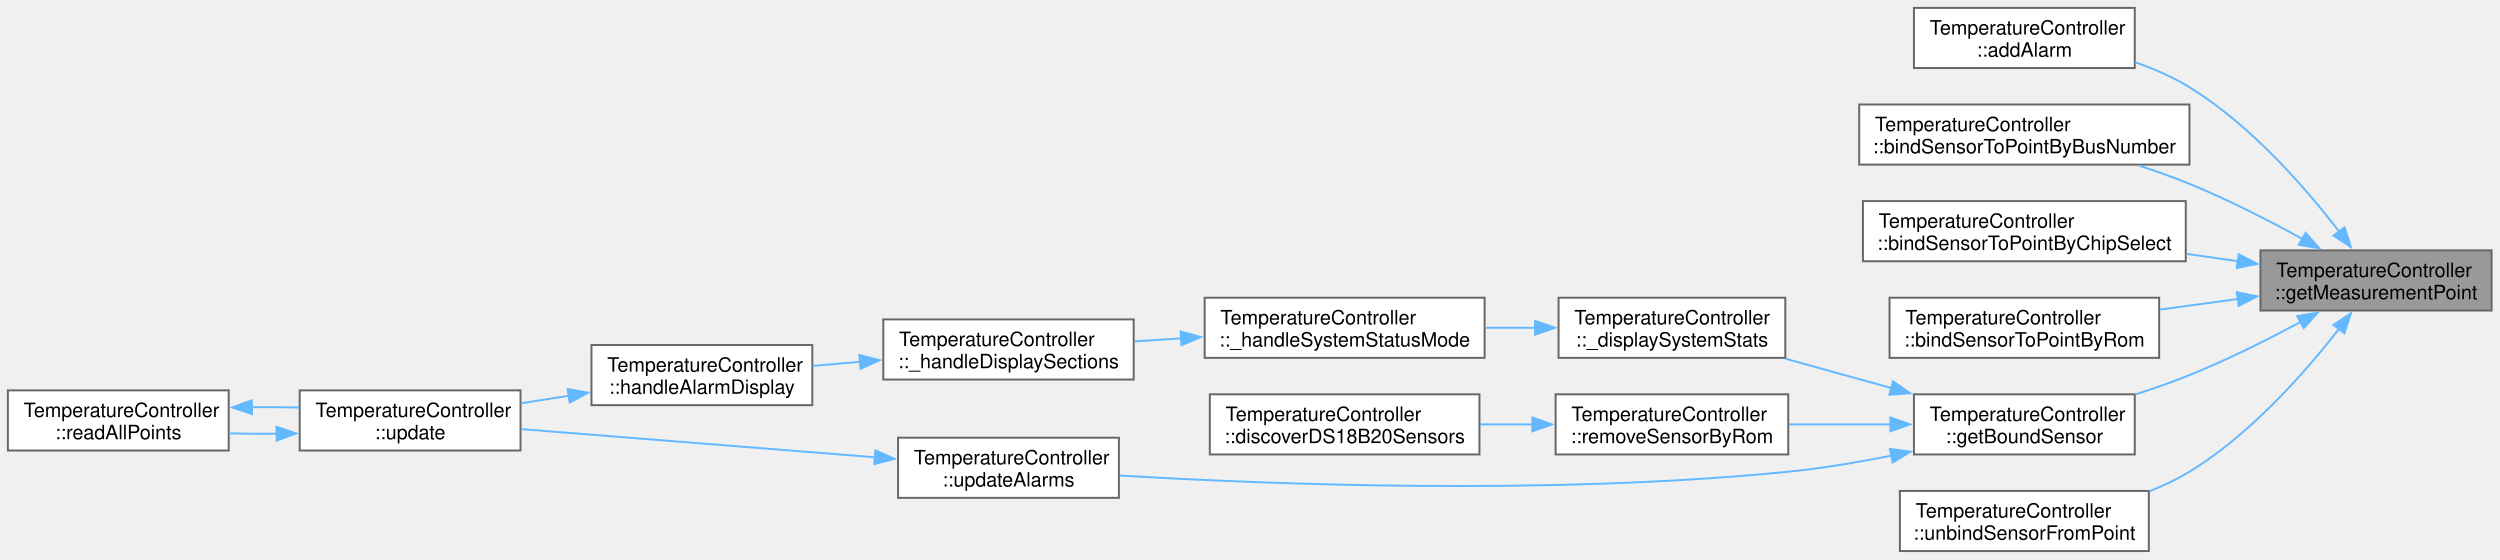
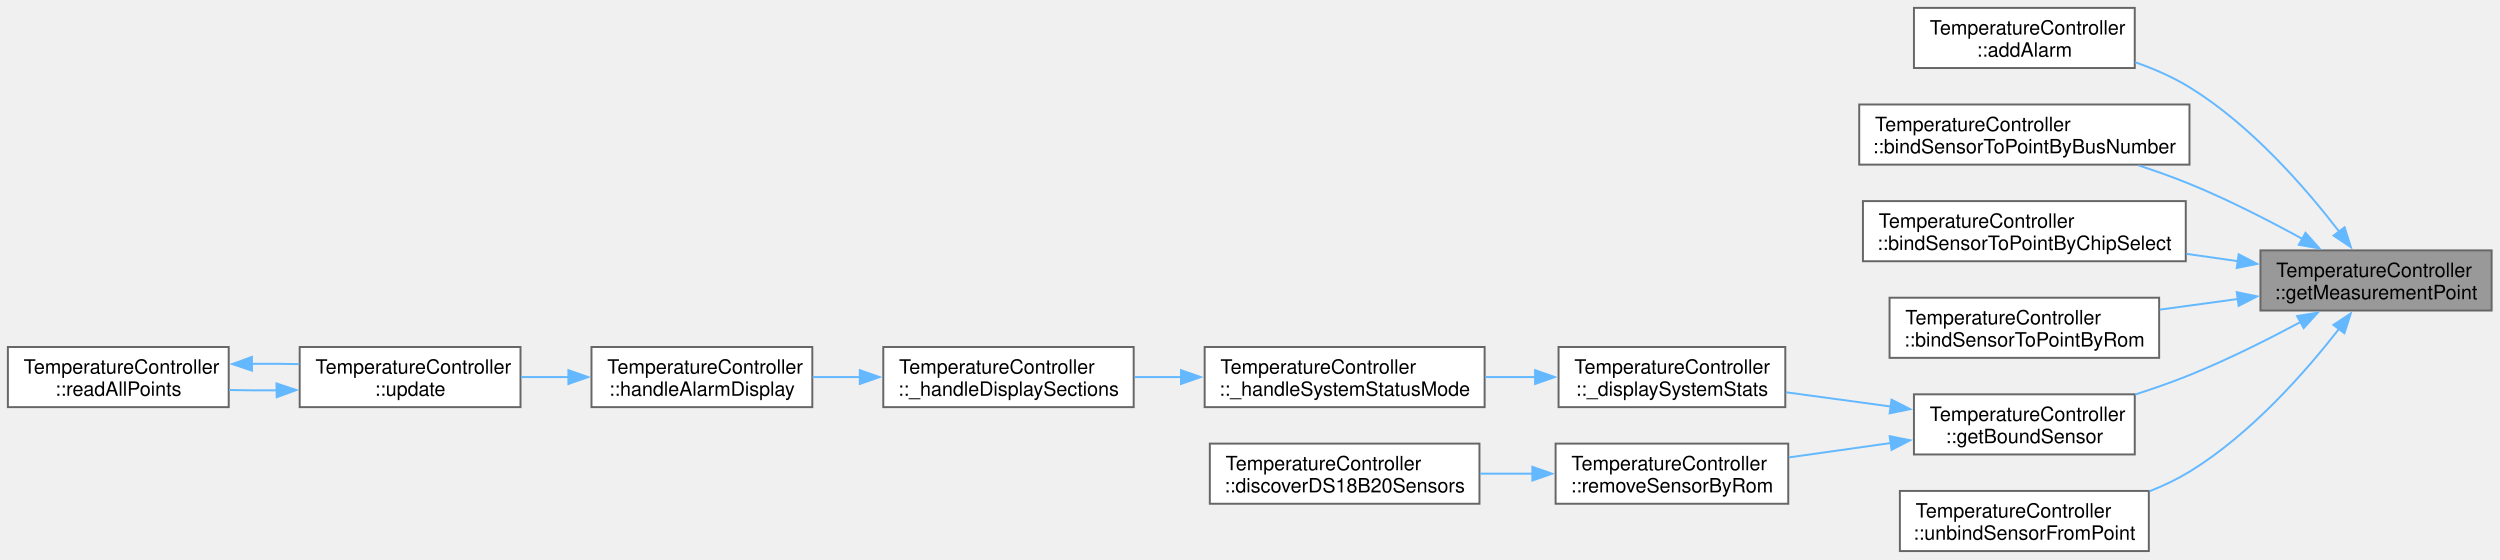
<svg xmlns="http://www.w3.org/2000/svg" xmlns:xlink="http://www.w3.org/1999/xlink" width="1268pt" height="284pt" viewBox="0.00 0.00 1268.00 284.00">
  <g id="graph0" class="graph" transform="scale(1 1) rotate(0) translate(4 279.5)">
    <g id="Node000001" class="node">
      <g id="a_Node000001">
        <a xlink:title="Get measurement point by address.">
          <polygon fill="#999999" stroke="#666666" points="1259.75,-152.5 1142.5,-152.5 1142.5,-122 1259.75,-122 1259.75,-152.5" />
          <text xml:space="preserve" text-anchor="start" x="1150.5" y="-139" font-family="Helvetica,sans-Serif" font-size="10.00">TemperatureController</text>
          <text xml:space="preserve" text-anchor="middle" x="1201.12" y="-127.75" font-family="Helvetica,sans-Serif" font-size="10.00">::getMeasurementPoint</text>
        </a>
      </g>
    </g>
    <g id="Node000002" class="node">
      <g id="a_Node000002">
        <a xlink:href="class_temperature_controller.html#ac5c3403746d7c850bf7929bf5ee3448a" target="_top" xlink:title="Add alarm configuration.">
          <polygon fill="white" stroke="#666666" points="1078.75,-275.5 966.75,-275.5 966.75,-245 1078.75,-245 1078.75,-275.5" />
          <text xml:space="preserve" text-anchor="start" x="974.75" y="-262" font-family="Helvetica,sans-Serif" font-size="10.00">TemperatureController</text>
          <text xml:space="preserve" text-anchor="middle" x="1022.75" y="-250.75" font-family="Helvetica,sans-Serif" font-size="10.00">::addAlarm</text>
        </a>
      </g>
    </g>
    <g id="edge1_Node000001_Node000002" class="edge">
      <g id="a_edge1_Node000001_Node000002">
        <a xlink:title=" ">
          <path fill="none" stroke="#63b8ff" d="M1182.43,-162.04C1165.36,-184.24 1137.59,-216.15 1106.5,-235.25 1098.06,-240.43 1088.47,-244.61 1078.89,-247.95" />
          <polygon fill="#63b8ff" stroke="#63b8ff" points="1185.18,-164.21 1188.38,-154.11 1179.58,-160.01 1185.18,-164.21" />
        </a>
      </g>
    </g>
    <g id="Node000003" class="node">
      <g id="a_Node000003">
        <a xlink:href="class_temperature_controller.html#af4ab2c7b7a3934ab7837603a420b1ae2" target="_top" xlink:title="Bind sensor to measurement point by bus number.">
          <polygon fill="white" stroke="#666666" points="1106.5,-226.5 939,-226.5 939,-196 1106.5,-196 1106.5,-226.5" />
          <text xml:space="preserve" text-anchor="start" x="947" y="-213" font-family="Helvetica,sans-Serif" font-size="10.00">TemperatureController</text>
          <text xml:space="preserve" text-anchor="middle" x="1022.75" y="-201.75" font-family="Helvetica,sans-Serif" font-size="10.00">::bindSensorToPointByBusNumber</text>
        </a>
      </g>
    </g>
    <g id="edge2_Node000001_Node000003" class="edge">
      <g id="a_edge2_Node000001_Node000003">
        <a xlink:title=" ">
          <path fill="none" stroke="#63b8ff" d="M1164.14,-158.12C1147.04,-167.51 1126.09,-178.25 1106.5,-186.25 1098.3,-189.6 1089.49,-192.73 1080.78,-195.57" />
          <polygon fill="#63b8ff" stroke="#63b8ff" points="1165.37,-161.44 1172.4,-153.52 1161.96,-155.33 1165.37,-161.44" />
        </a>
      </g>
    </g>
    <g id="Node000004" class="node">
      <g id="a_Node000004">
        <a xlink:href="class_temperature_controller.html#a84937fc1aed30193b817f3b062ce0cfc" target="_top" xlink:title="Bind PT1000 sensor to measurement point by chip select pin.">
          <polygon fill="white" stroke="#666666" points="1104.62,-177.5 940.88,-177.5 940.88,-147 1104.62,-147 1104.62,-177.5" />
          <text xml:space="preserve" text-anchor="start" x="948.88" y="-164" font-family="Helvetica,sans-Serif" font-size="10.00">TemperatureController</text>
          <text xml:space="preserve" text-anchor="middle" x="1022.75" y="-152.75" font-family="Helvetica,sans-Serif" font-size="10.00">::bindSensorToPointByChipSelect</text>
        </a>
      </g>
    </g>
    <g id="edge3_Node000001_Node000004" class="edge">
      <g id="a_edge3_Node000001_Node000004">
        <a xlink:title=" ">
          <path fill="none" stroke="#63b8ff" d="M1131.24,-147.01C1122.63,-148.23 1113.77,-149.49 1105,-150.73" />
          <polygon fill="#63b8ff" stroke="#63b8ff" points="1131.46,-150.52 1140.87,-145.65 1130.48,-143.59 1131.46,-150.52" />
        </a>
      </g>
    </g>
    <g id="Node000005" class="node">
      <g id="a_Node000005">
        <a xlink:href="class_temperature_controller.html#a5d8f7c51bb176435a5035293a2db78f7" target="_top" xlink:title="Bind sensor to measurement point by ROM address.">
          <polygon fill="white" stroke="#666666" points="1091.12,-128.5 954.38,-128.5 954.38,-98 1091.12,-98 1091.12,-128.5" />
          <text xml:space="preserve" text-anchor="start" x="962.38" y="-115" font-family="Helvetica,sans-Serif" font-size="10.00">TemperatureController</text>
          <text xml:space="preserve" text-anchor="middle" x="1022.75" y="-103.75" font-family="Helvetica,sans-Serif" font-size="10.00">::bindSensorToPointByRom</text>
        </a>
      </g>
    </g>
    <g id="edge4_Node000001_Node000005" class="edge">
      <g id="a_edge4_Node000001_Node000005">
        <a xlink:title=" ">
          <path fill="none" stroke="#63b8ff" d="M1131.1,-127.86C1118.06,-126.08 1104.44,-124.23 1091.44,-122.46" />
          <polygon fill="#63b8ff" stroke="#63b8ff" points="1130.49,-131.31 1140.87,-129.19 1131.44,-124.37 1130.49,-131.31" />
        </a>
      </g>
    </g>
    <g id="Node000006" class="node">
      <g id="a_Node000006">
        <a xlink:href="class_temperature_controller.html#a9b4fe09d4c87dcf86e78b890012e1e72" target="_top" xlink:title="Get sensor bound to measurement point.">
          <polygon fill="white" stroke="#666666" points="1078.75,-79.5 966.75,-79.5 966.75,-49 1078.75,-49 1078.75,-79.5" />
          <text xml:space="preserve" text-anchor="start" x="974.75" y="-66" font-family="Helvetica,sans-Serif" font-size="10.00">TemperatureController</text>
          <text xml:space="preserve" text-anchor="middle" x="1022.75" y="-54.75" font-family="Helvetica,sans-Serif" font-size="10.00">::getBoundSensor</text>
        </a>
      </g>
    </g>
    <g id="edge5_Node000001_Node000006" class="edge">
      <g id="a_edge5_Node000001_Node000006">
        <a xlink:title=" ">
          <path fill="none" stroke="#63b8ff" d="M1162.87,-116.19C1145.99,-107.16 1125.58,-96.95 1106.5,-89.25 1097.73,-85.71 1088.27,-82.4 1078.98,-79.42" />
          <polygon fill="#63b8ff" stroke="#63b8ff" points="1161.09,-119.21 1171.55,-120.9 1164.43,-113.06 1161.09,-119.21" />
        </a>
      </g>
    </g>
-     <g id="Node000016" class="node">
-       <g id="a_Node000016">
+     <g id="Node000015" class="node">
+       <g id="a_Node000015">
        <a xlink:href="class_temperature_controller.html#a261c9b96540ec6680dfffd3a26e4ca00" target="_top" xlink:title="Unbind sensor from measurement point.">
          <polygon fill="white" stroke="#666666" points="1085.88,-30.5 959.62,-30.5 959.62,0 1085.88,0 1085.88,-30.5" />
          <text xml:space="preserve" text-anchor="start" x="967.62" y="-17" font-family="Helvetica,sans-Serif" font-size="10.00">TemperatureController</text>
          <text xml:space="preserve" text-anchor="middle" x="1022.75" y="-5.75" font-family="Helvetica,sans-Serif" font-size="10.00">::unbindSensorFromPoint</text>
        </a>
      </g>
    </g>
-     <g id="edge17_Node000001_Node000016" class="edge">
-       <g id="a_edge17_Node000001_Node000016">
+     <g id="edge15_Node000001_Node000015" class="edge">
+       <g id="a_edge15_Node000001_Node000015">
        <a xlink:title=" ">
          <path fill="none" stroke="#63b8ff" d="M1182.38,-112.72C1165.27,-90.75 1137.47,-59.16 1106.5,-40.25 1100.22,-36.42 1093.32,-33.14 1086.26,-30.34" />
          <polygon fill="#63b8ff" stroke="#63b8ff" points="1179.5,-114.71 1188.33,-120.56 1185.08,-110.48 1179.5,-114.71" />
        </a>
      </g>
    </g>
    <g id="Node000007" class="node">
      <g id="a_Node000007">
        <a xlink:href="class_temperature_controller.html#a45d13ed72fd36b46820af631e4db958b" target="_top" xlink:title="Display system stats page.">
-           <polygon fill="white" stroke="#666666" points="901.5,-128.5 786.5,-128.5 786.5,-98 901.5,-98 901.5,-128.5" />
-           <text xml:space="preserve" text-anchor="start" x="794.5" y="-115" font-family="Helvetica,sans-Serif" font-size="10.00">TemperatureController</text>
-           <text xml:space="preserve" text-anchor="middle" x="844" y="-103.75" font-family="Helvetica,sans-Serif" font-size="10.00">::_displaySystemStats</text>
+           <polygon fill="white" stroke="#666666" points="901.5,-103.5 786.5,-103.5 786.5,-73 901.5,-73 901.5,-103.5" />
+           <text xml:space="preserve" text-anchor="start" x="794.5" y="-90" font-family="Helvetica,sans-Serif" font-size="10.00">TemperatureController</text>
+           <text xml:space="preserve" text-anchor="middle" x="844" y="-78.75" font-family="Helvetica,sans-Serif" font-size="10.00">::_displaySystemStats</text>
        </a>
      </g>
    </g>
    <g id="edge6_Node000006_Node000007" class="edge">
      <g id="a_edge6_Node000006_Node000007">
        <a xlink:title=" ">
-           <path fill="none" stroke="#63b8ff" d="M955.24,-82.69C937.64,-87.57 918.8,-92.79 901.77,-97.51" />
-           <polygon fill="#63b8ff" stroke="#63b8ff" points="956.15,-86.07 964.85,-80.02 954.28,-79.32 956.15,-86.07" />
+           <path fill="none" stroke="#63b8ff" d="M954.99,-73.31C937.46,-75.7 918.72,-78.24 901.77,-80.54" />
+           <polygon fill="#63b8ff" stroke="#63b8ff" points="955.37,-76.8 964.81,-71.98 954.43,-69.86 955.37,-76.8" />
        </a>
      </g>
    </g>
    <g id="Node000013" class="node">
      <g id="a_Node000013">
        <a xlink:href="class_temperature_controller.html#a4e4770607486ebfc6eacafa704945c23" target="_top" xlink:title="Remove sensor by ROM address string.">
-           <polygon fill="white" stroke="#666666" points="903,-79.5 785,-79.5 785,-49 903,-49 903,-79.5" />
-           <text xml:space="preserve" text-anchor="start" x="793" y="-66" font-family="Helvetica,sans-Serif" font-size="10.00">TemperatureController</text>
-           <text xml:space="preserve" text-anchor="middle" x="844" y="-54.75" font-family="Helvetica,sans-Serif" font-size="10.00">::removeSensorByRom</text>
+           <polygon fill="white" stroke="#666666" points="903,-54.5 785,-54.5 785,-24 903,-24 903,-54.5" />
+           <text xml:space="preserve" text-anchor="start" x="793" y="-41" font-family="Helvetica,sans-Serif" font-size="10.00">TemperatureController</text>
+           <text xml:space="preserve" text-anchor="middle" x="844" y="-29.75" font-family="Helvetica,sans-Serif" font-size="10.00">::removeSensorByRom</text>
        </a>
      </g>
    </g>
    <g id="edge13_Node000006_Node000013" class="edge">
      <g id="a_edge13_Node000006_Node000013">
        <a xlink:title=" ">
-           <path fill="none" stroke="#63b8ff" d="M955.28,-64.25C938.19,-64.25 919.94,-64.25 903.3,-64.25" />
-           <polygon fill="#63b8ff" stroke="#63b8ff" points="954.8,-67.75 964.8,-64.25 954.8,-60.75 954.8,-67.75" />
-         </a>
-       </g>
-     </g>
-     <g id="Node000015" class="node">
-       <g id="a_Node000015">
-         <a xlink:href="class_temperature_controller.html#a5ac8af90de5dfd79a9a2e4c7270a98a3" target="_top" xlink:title="Update alarm states for all measurement points.">
-           <polygon fill="white" stroke="#666666" points="563.5,-57.5 451.5,-57.5 451.5,-27 563.5,-27 563.5,-57.5" />
-           <text xml:space="preserve" text-anchor="start" x="459.5" y="-44" font-family="Helvetica,sans-Serif" font-size="10.00">TemperatureController</text>
-           <text xml:space="preserve" text-anchor="middle" x="507.5" y="-32.75" font-family="Helvetica,sans-Serif" font-size="10.00">::updateAlarms</text>
-         </a>
-       </g>
-     </g>
-     <g id="edge15_Node000006_Node000015" class="edge">
-       <g id="a_edge15_Node000006_Node000015">
-         <a xlink:title=" ">
-           <path fill="none" stroke="#63b8ff" d="M955.55,-48.44C938.53,-45.05 920.17,-41.97 903,-40.25 782.54,-28.2 640.37,-33.74 563.88,-38.33" />
-           <polygon fill="#63b8ff" stroke="#63b8ff" points="954.53,-51.81 965.04,-50.4 955.95,-44.95 954.53,-51.81" />
+           <path fill="none" stroke="#63b8ff" d="M955.28,-54.85C938.19,-52.43 919.94,-49.85 903.3,-47.5" />
+           <polygon fill="#63b8ff" stroke="#63b8ff" points="954.42,-58.26 964.81,-56.2 955.4,-51.33 954.42,-58.26" />
        </a>
      </g>
    </g>
    <g id="Node000008" class="node">
      <g id="a_Node000008">
        <a xlink:href="class_temperature_controller.html#a45f7994a3a052a527981dbfdad27606b" target="_top" xlink:title="Handle system status mode display.">
-           <polygon fill="white" stroke="#666666" points="749,-128.5 607,-128.5 607,-98 749,-98 749,-128.5" />
-           <text xml:space="preserve" text-anchor="start" x="615" y="-115" font-family="Helvetica,sans-Serif" font-size="10.00">TemperatureController</text>
-           <text xml:space="preserve" text-anchor="middle" x="678" y="-103.75" font-family="Helvetica,sans-Serif" font-size="10.00">::_handleSystemStatusMode</text>
+           <polygon fill="white" stroke="#666666" points="749,-103.5 607,-103.5 607,-73 749,-73 749,-103.5" />
+           <text xml:space="preserve" text-anchor="start" x="615" y="-90" font-family="Helvetica,sans-Serif" font-size="10.00">TemperatureController</text>
+           <text xml:space="preserve" text-anchor="middle" x="678" y="-78.75" font-family="Helvetica,sans-Serif" font-size="10.00">::_handleSystemStatusMode</text>
        </a>
      </g>
    </g>
    <g id="edge7_Node000007_Node000008" class="edge">
      <g id="a_edge7_Node000007_Node000008">
        <a xlink:title=" ">
-           <path fill="none" stroke="#63b8ff" d="M774.81,-113.25C766.41,-113.25 757.81,-113.25 749.38,-113.25" />
-           <polygon fill="#63b8ff" stroke="#63b8ff" points="774.59,-116.75 784.59,-113.25 774.59,-109.75 774.59,-116.75" />
+           <path fill="none" stroke="#63b8ff" d="M774.81,-88.25C766.41,-88.25 757.81,-88.25 749.38,-88.25" />
+           <polygon fill="#63b8ff" stroke="#63b8ff" points="774.59,-91.75 784.59,-88.25 774.59,-84.75 774.59,-91.75" />
        </a>
      </g>
    </g>
    <g id="Node000009" class="node">
      <g id="a_Node000009">
        <a xlink:href="class_temperature_controller.html#a6b2f92b5c2af867240200cff2e61e806" target="_top" xlink:title="Handle display section switching.">
-           <polygon fill="white" stroke="#666666" points="571,-117.5 444,-117.5 444,-87 571,-87 571,-117.5" />
-           <text xml:space="preserve" text-anchor="start" x="452" y="-104" font-family="Helvetica,sans-Serif" font-size="10.00">TemperatureController</text>
-           <text xml:space="preserve" text-anchor="middle" x="507.5" y="-92.75" font-family="Helvetica,sans-Serif" font-size="10.00">::_handleDisplaySections</text>
+           <polygon fill="white" stroke="#666666" points="571,-103.5 444,-103.5 444,-73 571,-73 571,-103.5" />
+           <text xml:space="preserve" text-anchor="start" x="452" y="-90" font-family="Helvetica,sans-Serif" font-size="10.00">TemperatureController</text>
+           <text xml:space="preserve" text-anchor="middle" x="507.5" y="-78.75" font-family="Helvetica,sans-Serif" font-size="10.00">::_handleDisplaySections</text>
        </a>
      </g>
    </g>
    <g id="edge8_Node000008_Node000009" class="edge">
      <g id="a_edge8_Node000008_Node000009">
        <a xlink:title=" ">
-           <path fill="none" stroke="#63b8ff" d="M595.26,-107.91C587.26,-107.39 579.23,-106.87 571.46,-106.36" />
-           <polygon fill="#63b8ff" stroke="#63b8ff" points="594.8,-111.39 605.01,-108.55 595.26,-104.41 594.8,-111.39" />
+           <path fill="none" stroke="#63b8ff" d="M595.26,-88.25C587.26,-88.25 579.23,-88.25 571.46,-88.25" />
+           <polygon fill="#63b8ff" stroke="#63b8ff" points="595,-91.75 605,-88.25 595,-84.75 595,-91.75" />
        </a>
      </g>
    </g>
    <g id="Node000010" class="node">
      <g id="a_Node000010">
        <a xlink:href="class_temperature_controller.html#a5637103784725fb1a73f6463d7cbfde6" target="_top" xlink:title="Handle alarm display on OLED/LEDs.">
-           <polygon fill="white" stroke="#666666" points="408,-104.5 296,-104.5 296,-74 408,-74 408,-104.5" />
-           <text xml:space="preserve" text-anchor="start" x="304" y="-91" font-family="Helvetica,sans-Serif" font-size="10.00">TemperatureController</text>
-           <text xml:space="preserve" text-anchor="middle" x="352" y="-79.75" font-family="Helvetica,sans-Serif" font-size="10.00">::handleAlarmDisplay</text>
+           <polygon fill="white" stroke="#666666" points="408,-103.5 296,-103.5 296,-73 408,-73 408,-103.5" />
+           <text xml:space="preserve" text-anchor="start" x="304" y="-90" font-family="Helvetica,sans-Serif" font-size="10.00">TemperatureController</text>
+           <text xml:space="preserve" text-anchor="middle" x="352" y="-78.75" font-family="Helvetica,sans-Serif" font-size="10.00">::handleAlarmDisplay</text>
        </a>
      </g>
    </g>
    <g id="edge9_Node000009_Node000010" class="edge">
      <g id="a_edge9_Node000009_Node000010">
        <a xlink:title=" ">
-           <path fill="none" stroke="#63b8ff" d="M432.22,-95.96C424.12,-95.27 415.98,-94.58 408.16,-93.92" />
-           <polygon fill="#63b8ff" stroke="#63b8ff" points="431.85,-99.44 442.11,-96.8 432.45,-92.47 431.85,-99.44" />
+           <path fill="none" stroke="#63b8ff" d="M432.22,-88.25C424.12,-88.25 415.98,-88.25 408.16,-88.25" />
+           <polygon fill="#63b8ff" stroke="#63b8ff" points="432.11,-91.75 442.11,-88.25 432.11,-84.75 432.11,-91.75" />
        </a>
      </g>
    </g>
    <g id="Node000011" class="node">
      <g id="a_Node000011">
        <a xlink:href="class_temperature_controller.html#aca5deddbf703001373424d876f87b5f2" target="_top" xlink:title="Main update function - must be called in loop()">
-           <polygon fill="white" stroke="#666666" points="260,-81.5 148,-81.5 148,-51 260,-51 260,-81.5" />
-           <text xml:space="preserve" text-anchor="start" x="156" y="-68" font-family="Helvetica,sans-Serif" font-size="10.00">TemperatureController</text>
-           <text xml:space="preserve" text-anchor="middle" x="204" y="-56.75" font-family="Helvetica,sans-Serif" font-size="10.00">::update</text>
+           <polygon fill="white" stroke="#666666" points="260,-103.5 148,-103.5 148,-73 260,-73 260,-103.5" />
+           <text xml:space="preserve" text-anchor="start" x="156" y="-90" font-family="Helvetica,sans-Serif" font-size="10.00">TemperatureController</text>
+           <text xml:space="preserve" text-anchor="middle" x="204" y="-78.75" font-family="Helvetica,sans-Serif" font-size="10.00">::update</text>
        </a>
      </g>
    </g>
    <g id="edge10_Node000010_Node000011" class="edge">
      <g id="a_edge10_Node000010_Node000011">
        <a xlink:title=" ">
-           <path fill="none" stroke="#63b8ff" d="M284.47,-78.77C276.38,-77.49 268.18,-76.2 260.27,-74.96" />
-           <polygon fill="#63b8ff" stroke="#63b8ff" points="283.89,-82.22 294.31,-80.32 284.98,-75.31 283.89,-82.22" />
+           <path fill="none" stroke="#63b8ff" d="M284.47,-88.25C276.38,-88.25 268.18,-88.25 260.27,-88.25" />
+           <polygon fill="#63b8ff" stroke="#63b8ff" points="284.29,-91.75 294.29,-88.25 284.29,-84.75 284.29,-91.75" />
        </a>
      </g>
    </g>
    <g id="Node000012" class="node">
      <g id="a_Node000012">
        <a xlink:href="class_temperature_controller.html#a11948a87fe7df37543b86ecdd488b341" target="_top" xlink:title="Read temperature from all configured measurement points.">
-           <polygon fill="white" stroke="#666666" points="112,-81.5 0,-81.5 0,-51 112,-51 112,-81.5" />
-           <text xml:space="preserve" text-anchor="start" x="8" y="-68" font-family="Helvetica,sans-Serif" font-size="10.00">TemperatureController</text>
-           <text xml:space="preserve" text-anchor="middle" x="56" y="-56.75" font-family="Helvetica,sans-Serif" font-size="10.00">::readAllPoints</text>
+           <polygon fill="white" stroke="#666666" points="112,-103.5 0,-103.5 0,-73 112,-73 112,-103.5" />
+           <text xml:space="preserve" text-anchor="start" x="8" y="-90" font-family="Helvetica,sans-Serif" font-size="10.00">TemperatureController</text>
+           <text xml:space="preserve" text-anchor="middle" x="56" y="-78.75" font-family="Helvetica,sans-Serif" font-size="10.00">::readAllPoints</text>
        </a>
      </g>
    </g>
    <g id="edge11_Node000011_Node000012" class="edge">
      <g id="a_edge11_Node000011_Node000012">
        <a xlink:title=" ">
-           <path fill="none" stroke="#63b8ff" d="M136.47,-59.52C128.38,-59.46 120.18,-59.52 112.27,-59.68" />
-           <polygon fill="#63b8ff" stroke="#63b8ff" points="136.24,-63.02 146.29,-59.66 136.34,-56.02 136.24,-63.02" />
+           <path fill="none" stroke="#63b8ff" d="M136.47,-81.52C128.38,-81.46 120.18,-81.52 112.27,-81.68" />
+           <polygon fill="#63b8ff" stroke="#63b8ff" points="136.24,-85.02 146.29,-81.66 136.34,-78.02 136.24,-85.02" />
        </a>
      </g>
    </g>
    <g id="edge12_Node000012_Node000011" class="edge">
      <g id="a_edge12_Node000012_Node000011">
        <a xlink:title=" ">
-           <path fill="none" stroke="#63b8ff" d="M123.61,-72.98C131.7,-73.04 139.9,-72.98 147.8,-72.82" />
-           <polygon fill="#63b8ff" stroke="#63b8ff" points="123.84,-69.48 113.79,-72.84 123.74,-76.48 123.84,-69.48" />
+           <path fill="none" stroke="#63b8ff" d="M123.61,-94.98C131.7,-95.04 139.9,-94.98 147.8,-94.82" />
+           <polygon fill="#63b8ff" stroke="#63b8ff" points="123.84,-91.48 113.79,-94.84 123.74,-98.48 123.84,-91.48" />
        </a>
      </g>
    </g>
    <g id="Node000014" class="node">
      <g id="a_Node000014">
        <a xlink:href="class_temperature_controller.html#a57b74b40c88016965d07248981412f7d" target="_top" xlink:title="Discover DS18B20 sensors on all OneWire buses.">
-           <polygon fill="white" stroke="#666666" points="746.38,-79.5 609.62,-79.5 609.62,-49 746.38,-49 746.38,-79.5" />
-           <text xml:space="preserve" text-anchor="start" x="617.62" y="-66" font-family="Helvetica,sans-Serif" font-size="10.00">TemperatureController</text>
-           <text xml:space="preserve" text-anchor="middle" x="678" y="-54.75" font-family="Helvetica,sans-Serif" font-size="10.00">::discoverDS18B20Sensors</text>
+           <polygon fill="white" stroke="#666666" points="746.38,-54.5 609.62,-54.5 609.62,-24 746.38,-24 746.38,-54.5" />
+           <text xml:space="preserve" text-anchor="start" x="617.62" y="-41" font-family="Helvetica,sans-Serif" font-size="10.00">TemperatureController</text>
+           <text xml:space="preserve" text-anchor="middle" x="678" y="-29.75" font-family="Helvetica,sans-Serif" font-size="10.00">::discoverDS18B20Sensors</text>
        </a>
      </g>
    </g>
    <g id="edge14_Node000013_Node000014" class="edge">
      <g id="a_edge14_Node000013_Node000014">
        <a xlink:title=" ">
-           <path fill="none" stroke="#63b8ff" d="M773.26,-64.25C764.43,-64.25 755.41,-64.25 746.61,-64.25" />
-           <polygon fill="#63b8ff" stroke="#63b8ff" points="773.2,-67.75 783.2,-64.25 773.2,-60.75 773.2,-67.75" />
-         </a>
-       </g>
-     </g>
-     <g id="edge16_Node000015_Node000011" class="edge">
-       <g id="a_edge16_Node000015_Node000011">
-         <a xlink:title=" ">
-           <path fill="none" stroke="#63b8ff" d="M440.04,-47.54C386.17,-51.83 311.14,-57.8 260.46,-61.84" />
-           <polygon fill="#63b8ff" stroke="#63b8ff" points="440,-51.05 449.69,-46.77 439.45,-44.08 440,-51.05" />
+           <path fill="none" stroke="#63b8ff" d="M773.26,-39.25C764.43,-39.25 755.41,-39.25 746.61,-39.25" />
+           <polygon fill="#63b8ff" stroke="#63b8ff" points="773.2,-42.75 783.2,-39.25 773.2,-35.75 773.2,-42.75" />
        </a>
      </g>
    </g>
  </g>
</svg>
